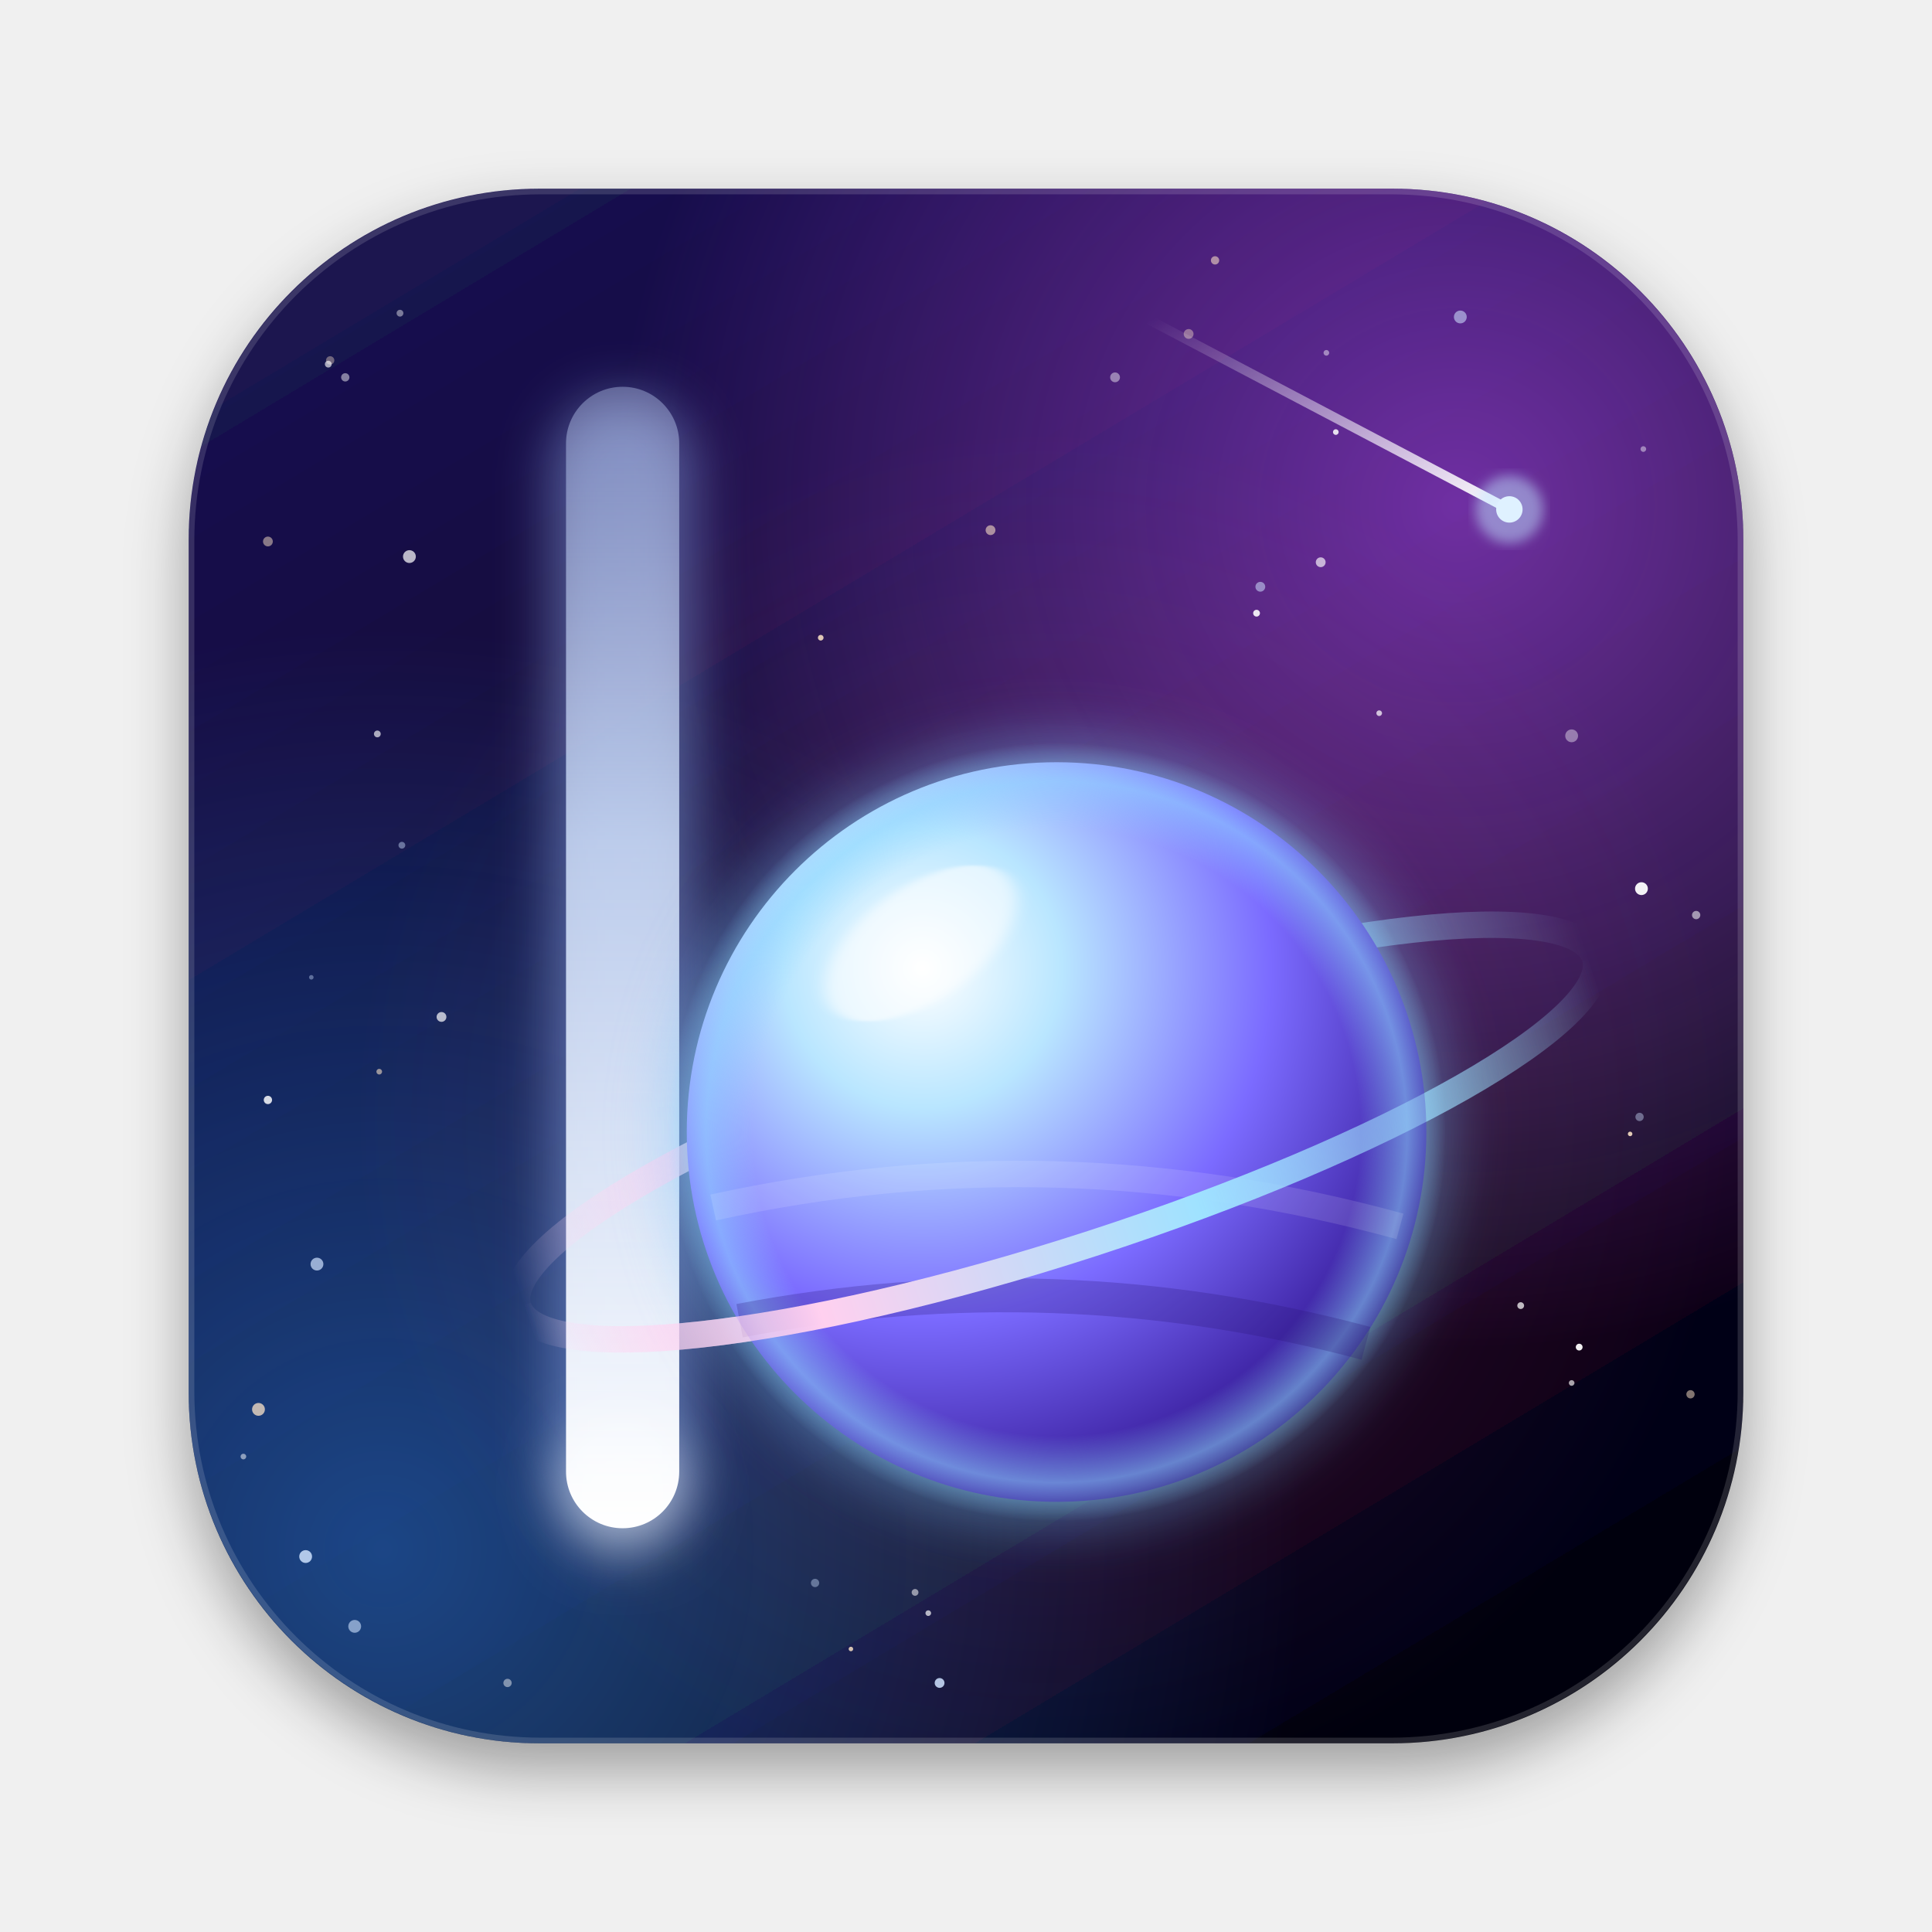
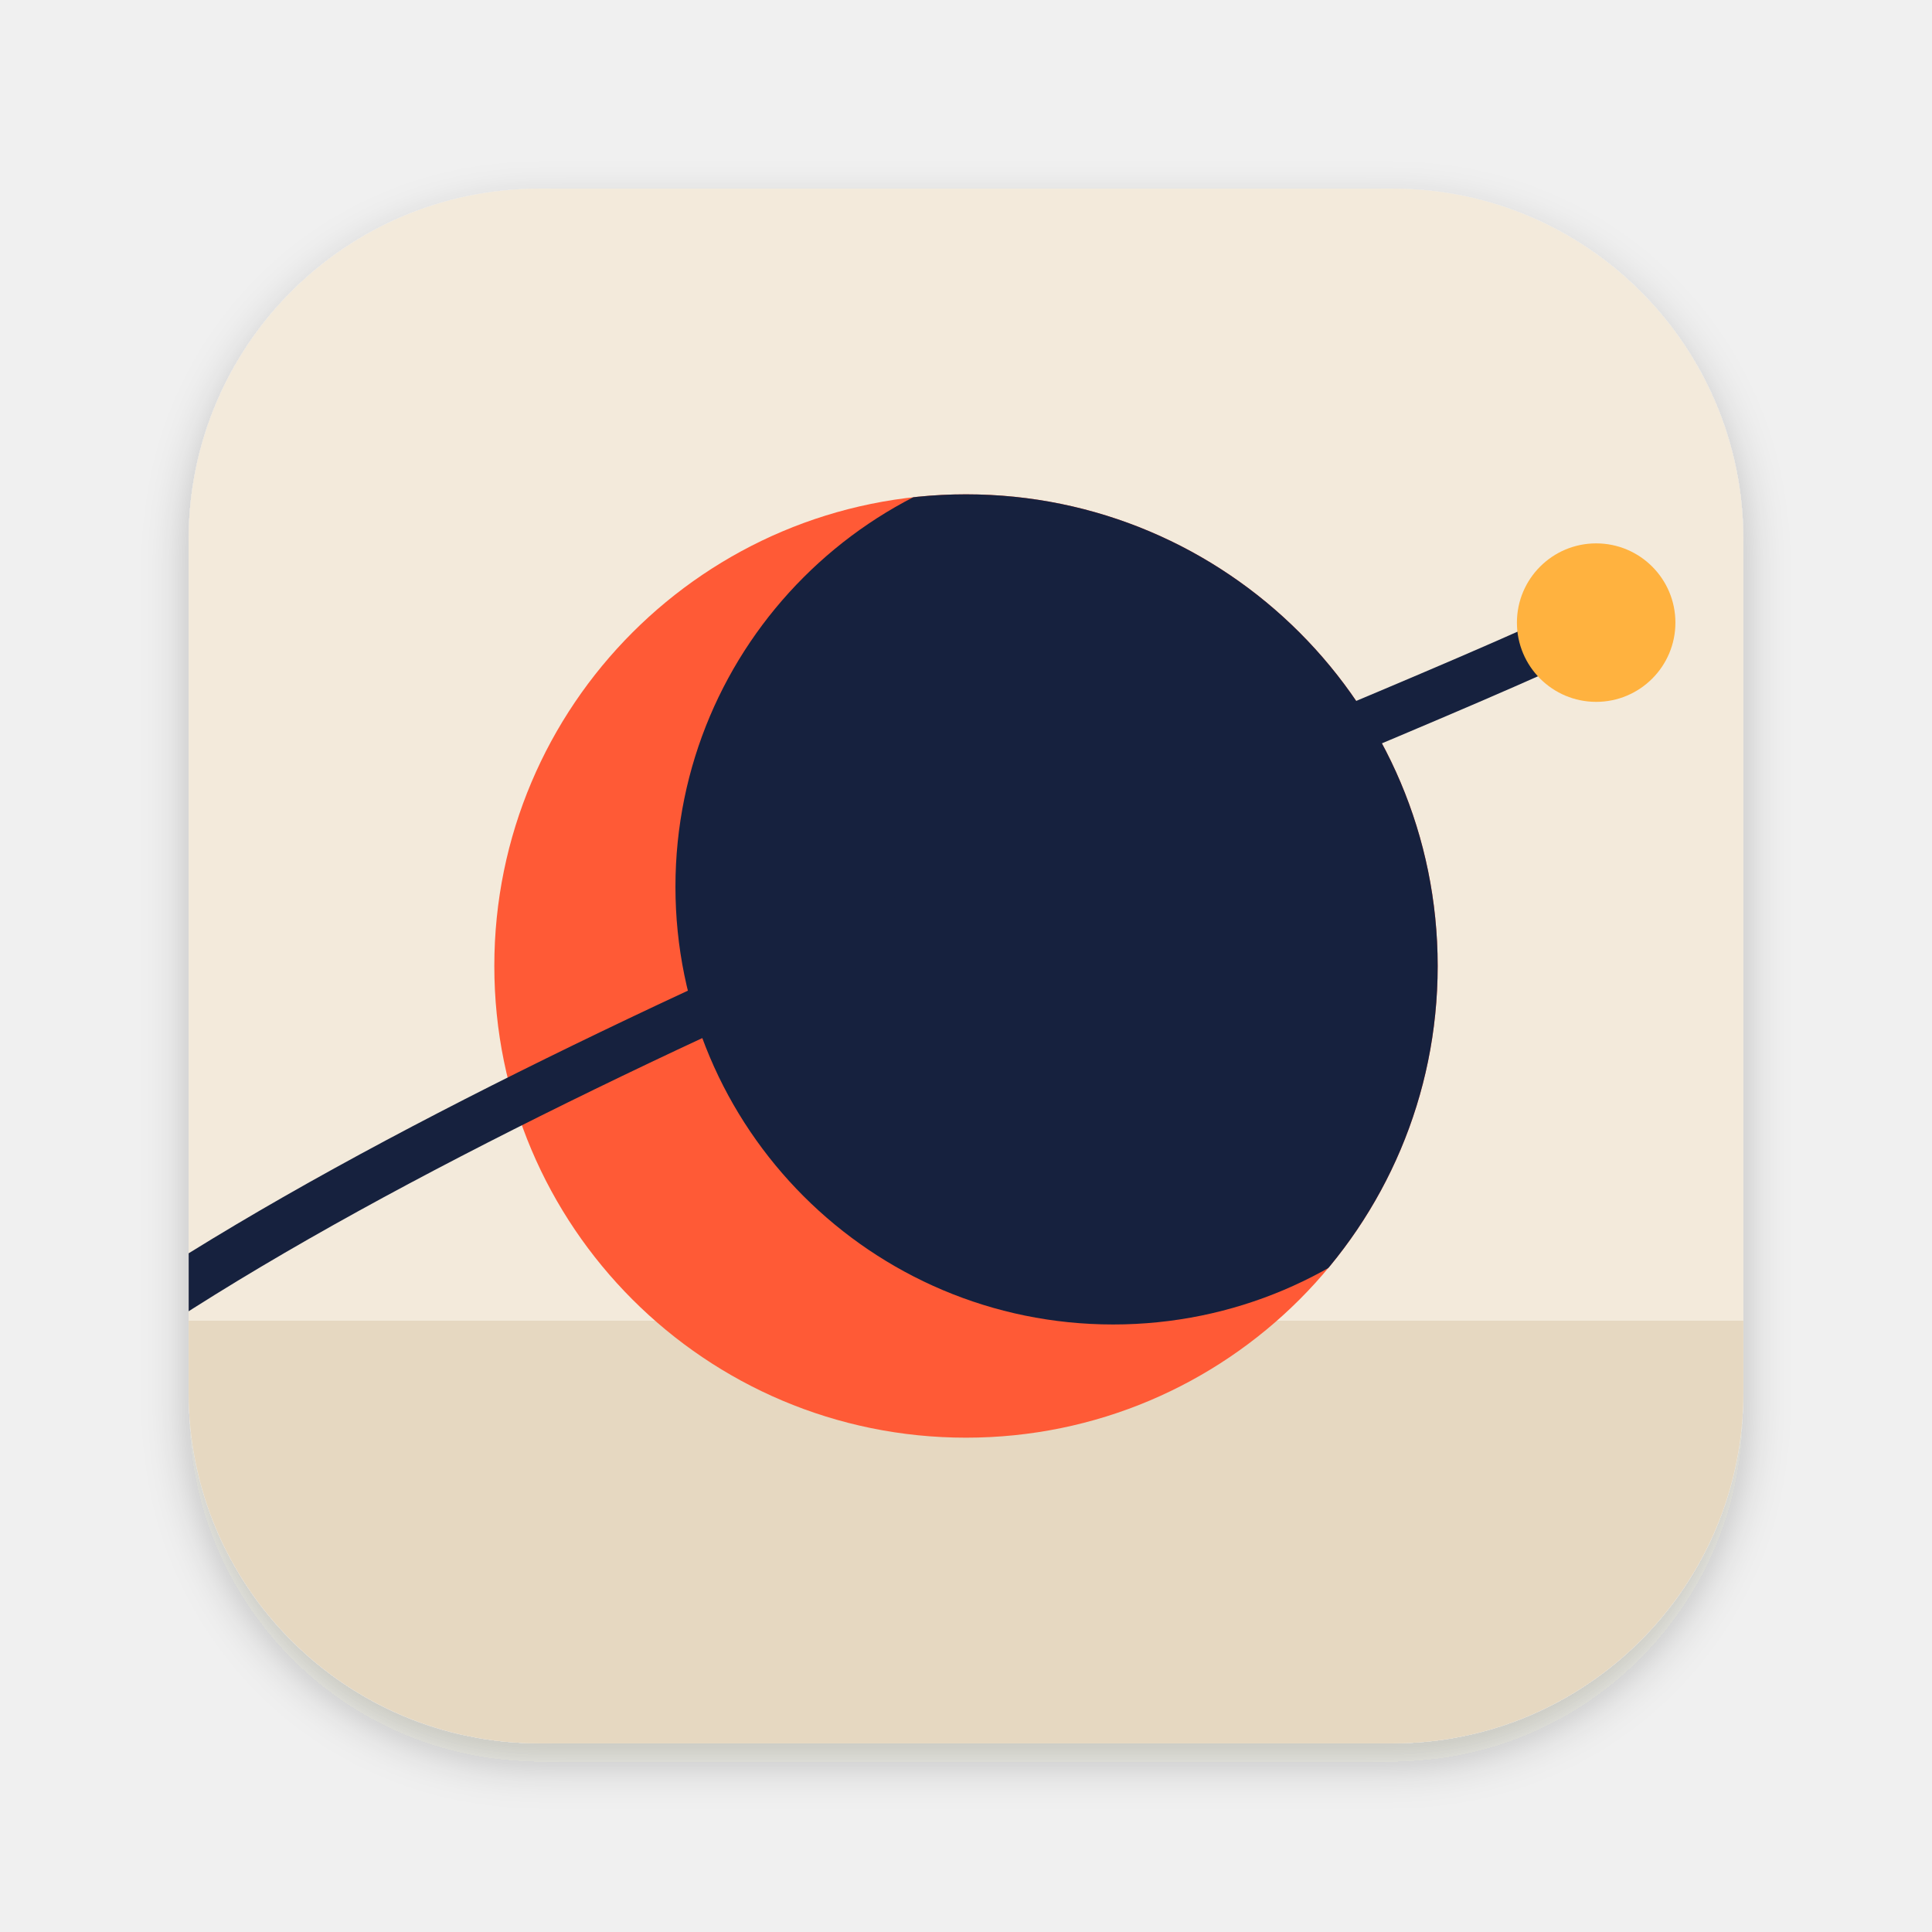
<svg xmlns="http://www.w3.org/2000/svg" width="1024" height="1024" viewBox="0 0 1024 1024">
  <defs>
-     <linearGradient id="sky" x1="0.2" y1="0" x2="0.8" y2="1">
-       <stop offset="0" stop-color="#1A1250" />
-       <stop offset="0.5" stop-color="#0B0A2A" />
-       <stop offset="1" stop-color="#05040F" />
-     </linearGradient>
-     <radialGradient id="nebA" cx="0.82" cy="0.2" r="0.55">
-       <stop offset="0" stop-color="#C04BFF" stop-opacity="0.55" />
-       <stop offset="1" stop-color="#C04BFF" stop-opacity="0" />
-     </radialGradient>
-     <radialGradient id="nebB" cx="0.12" cy="0.88" r="0.6">
-       <stop offset="0" stop-color="#2E8BFF" stop-opacity="0.45" />
-       <stop offset="1" stop-color="#2E8BFF" stop-opacity="0" />
-     </radialGradient>
-     <radialGradient id="nebC" cx="0.55" cy="0.6" r="0.45">
-       <stop offset="0" stop-color="#FF5FA8" stop-opacity="0.16" />
-       <stop offset="1" stop-color="#FF5FA8" stop-opacity="0" />
-     </radialGradient>
    <clipPath id="sq">
      <rect x="100" y="100" width="824" height="824" rx="186" />
    </clipPath>
-     <radialGradient id="planet" cx="0.32" cy="0.28" r="0.85">
-       <stop offset="0" stop-color="#FFFFFF" />
-       <stop offset="0.22" stop-color="#B9E6FF" />
-       <stop offset="0.55" stop-color="#7B6BFF" />
-       <stop offset="0.85" stop-color="#3A1F9E" />
-       <stop offset="1" stop-color="#1B0F55" />
-     </radialGradient>
-     <radialGradient id="atmo" cx="0.5" cy="0.5" r="0.5">
-       <stop offset="0.78" stop-color="#8FD8FF" stop-opacity="0" />
-       <stop offset="0.9" stop-color="#8FD8FF" stop-opacity="0.55" />
-       <stop offset="1" stop-color="#8FD8FF" stop-opacity="0" />
-     </radialGradient>
-     <linearGradient id="trail" x1="0" y1="0" x2="0" y2="1">
-       <stop offset="0" stop-color="#C9DBFF" stop-opacity="0.35" />
-       <stop offset="0.4" stop-color="#D6E6FF" stop-opacity="0.8" />
-       <stop offset="1" stop-color="#FFFFFF" />
-     </linearGradient>
-     <linearGradient id="ring" x1="0" y1="0" x2="1" y2="0">
-       <stop offset="0" stop-color="#FFD9F4" stop-opacity="0" />
-       <stop offset="0.25" stop-color="#FFD0EF" />
-       <stop offset="0.6" stop-color="#9FE2FF" />
-       <stop offset="1" stop-color="#9FE2FF" stop-opacity="0" />
-     </linearGradient>
-     <linearGradient id="meteor" x1="0" y1="0" x2="1" y2="1">
-       <stop offset="0" stop-color="#FFFFFF" stop-opacity="0" />
-       <stop offset="1" stop-color="#FFFFFF" />
-     </linearGradient>
-     <clipPath id="frontHalf">
-       <rect x="0" y="600" width="1200" height="500" transform="rotate(-18 560 600)" />
+     <clipPath id="sun">
+       <circle cx="512" cy="512" r="250" />
    </clipPath>
-     <filter id="glow" x="-50%" y="-50%" width="200%" height="200%">
-       <feGaussianBlur stdDeviation="14" />
-     </filter>
-     <filter id="soft">
-       <feGaussianBlur stdDeviation="3" />
-     </filter>
-     <filter id="shadow" x="-20%" y="-20%" width="140%" height="140%">
-       <feDropShadow dx="0" dy="14" stdDeviation="16" flood-color="#000" flood-opacity="0.35" />
+     <filter id="drop" x="-20%" y="-20%" width="140%" height="140%">
+       <feDropShadow dx="0" dy="10" stdDeviation="12" flood-color="#2B1D0E" flood-opacity="0.22" />
    </filter>
  </defs>
-   <g filter="url(#shadow)">
-     <rect x="100" y="100" width="824" height="824" rx="186" fill="url(#sky)" />
+   <g filter="url(#drop)">
+     <rect x="100" y="100" width="824" height="824" rx="186" fill="#F3EADB" />
  </g>
  <g clip-path="url(#sq)">
-     <rect x="100" y="100" width="824" height="824" fill="url(#nebA)" />
-     <rect x="100" y="100" width="824" height="824" fill="url(#nebB)" />
-     <rect x="100" y="100" width="824" height="824" fill="url(#nebC)" />
-     <circle cx="630" cy="177" r="2.6" fill="#FFE6C8" opacity="0.41" />
-     <circle cx="165" cy="518" r="1.2" fill="#CFE3FF" opacity="0.40" />
-     <circle cx="175" cy="191" r="2.2" fill="#FFE6C8" opacity="0.39" />
-     <circle cx="217" cy="295" r="3.4" fill="#FFFFFF" opacity="0.70" />
-     <circle cx="885" cy="157" r="1.5" fill="#FFFFFF" opacity="0.52" />
-     <circle cx="201" cy="568" r="1.5" fill="#FFE6C8" opacity="0.57" />
-     <circle cx="485" cy="844" r="1.8" fill="#FFFFFF" opacity="0.53" />
-     <circle cx="668" cy="311" r="2.6" fill="#CFE3FF" opacity="0.53" />
-     <circle cx="806" cy="692" r="1.8" fill="#FFFFFF" opacity="0.72" />
-     <circle cx="213" cy="448" r="1.8" fill="#CFE3FF" opacity="0.44" />
-     <circle cx="451" cy="874" r="1.2" fill="#FFE6C8" opacity="0.81" />
-     <circle cx="174" cy="193" r="1.8" fill="#FFFFFF" opacity="0.63" />
-     <circle cx="168" cy="670" r="3.4" fill="#CFE3FF" opacity="0.70" />
-     <circle cx="644" cy="138" r="2.2" fill="#FFE6C8" opacity="0.56" />
-     <circle cx="212" cy="166" r="1.8" fill="#FFFFFF" opacity="0.43" />
-     <circle cx="432" cy="839" r="2.2" fill="#CFE3FF" opacity="0.40" />
-     <circle cx="435" cy="338" r="1.5" fill="#FFE6C8" opacity="0.84" />
-     <circle cx="871" cy="238" r="1.5" fill="#FFFFFF" opacity="0.44" />
-     <circle cx="129" cy="772" r="1.5" fill="#FFFFFF" opacity="0.51" />
-     <circle cx="234" cy="539" r="2.6" fill="#FFFFFF" opacity="0.69" />
-     <circle cx="162" cy="825" r="3.4" fill="#CFE3FF" opacity="0.83" />
-     <circle cx="269" cy="892" r="2.2" fill="#FFFFFF" opacity="0.45" />
-     <circle cx="591" cy="200" r="2.6" fill="#FFFFFF" opacity="0.44" />
-     <circle cx="864" cy="601" r="1.2" fill="#FFE6C8" opacity="0.87" />
-     <circle cx="869" cy="592" r="2.2" fill="#CFE3FF" opacity="0.42" />
-     <circle cx="899" cy="485" r="2.2" fill="#FFFFFF" opacity="0.54" />
-     <circle cx="200" cy="389" r="1.8" fill="#FFFFFF" opacity="0.64" />
-     <circle cx="525" cy="281" r="2.6" fill="#FFE6C8" opacity="0.57" />
-     <circle cx="837" cy="714" r="1.8" fill="#FFFFFF" opacity="0.94" />
-     <circle cx="666" cy="325" r="1.8" fill="#FFFFFF" opacity="0.89" />
-     <circle cx="731" cy="378" r="1.5" fill="#FFFFFF" opacity="0.72" />
-     <circle cx="700" cy="298" r="2.6" fill="#FFFFFF" opacity="0.65" />
-     <circle cx="896" cy="739" r="2.2" fill="#FFE6C8" opacity="0.51" />
-     <circle cx="870" cy="471" r="3.4" fill="#FFFFFF" opacity="0.94" />
-     <circle cx="183" cy="200" r="2.2" fill="#FFFFFF" opacity="0.47" />
-     <circle cx="498" cy="892" r="2.6" fill="#CFE3FF" opacity="0.85" />
-     <circle cx="833" cy="390" r="3.4" fill="#FFFFFF" opacity="0.40" />
-     <circle cx="833" cy="733" r="1.5" fill="#FFFFFF" opacity="0.64" />
-     <circle cx="188" cy="862" r="3.4" fill="#CFE3FF" opacity="0.59" />
-     <circle cx="703" cy="187" r="1.5" fill="#FFFFFF" opacity="0.45" />
-     <circle cx="142" cy="583" r="2.2" fill="#FFFFFF" opacity="0.83" />
-     <circle cx="492" cy="855" r="1.5" fill="#FFFFFF" opacity="0.68" />
-     <circle cx="137" cy="747" r="3.4" fill="#FFE6C8" opacity="0.74" />
-     <circle cx="708" cy="229" r="1.5" fill="#FFFFFF" opacity="0.85" />
-     <circle cx="142" cy="287" r="2.6" fill="#FFE6C8" opacity="0.49" />
-     <circle cx="774" cy="168" r="3.4" fill="#CFE3FF" opacity="0.56" />
-     <path d="M610 170 L800 270" stroke="url(#meteor)" stroke-width="5" stroke-linecap="round" />
-     <circle cx="800" cy="270" r="7" fill="#FFFFFF" />
-     <circle cx="800" cy="270" r="18" fill="#BFE3FF" opacity="0.5" filter="url(#soft)" />
-     <rect x="292" y="210" width="76" height="600" rx="38" fill="#9DBBFF" opacity="0.45" filter="url(#glow)" />
-     <rect x="300" y="205" width="60" height="605" rx="30" fill="url(#trail)" />
-     <ellipse cx="560" cy="600" rx="300" ry="62" transform="rotate(-18 560 600)" fill="none" stroke="url(#ring)" stroke-width="14" />
-     <circle cx="560" cy="600" r="210" fill="#7FC9FF" opacity="0.35" filter="url(#glow)" />
-     <circle cx="560" cy="600" r="196" fill="url(#planet)" />
-     <circle cx="560" cy="600" r="206" fill="url(#atmo)" />
-     <path d="M378 640 Q560 600 742 650" stroke="#FFFFFF" stroke-opacity="0.12" stroke-width="14" fill="none" />
-     <path d="M392 700 Q560 668 724 712" stroke="#2A1676" stroke-opacity="0.25" stroke-width="18" fill="none" />
-     <g clip-path="url(#frontHalf)">
-       <ellipse cx="560" cy="600" rx="300" ry="62" transform="rotate(-18 560 600)" fill="none" stroke="url(#ring)" stroke-width="14" />
+     <rect x="100" y="700" width="824" height="230" fill="#E6D8C1" />
+     <circle cx="512" cy="512" r="250" fill="#FF5A36" />
+     <g clip-path="url(#sun)">
+       <circle cx="590" cy="470" r="232" fill="#16213E" />
    </g>
-     <ellipse cx="488" cy="500" rx="58" ry="30" transform="rotate(-35 488 500)" fill="#FFFFFF" opacity="0.55" filter="url(#soft)" />
-     <circle cx="330" cy="790" r="34" fill="#FFFFFF" opacity="0.5" filter="url(#glow)" />
+     <path d="M40 720 C 260 560, 700 400, 846 330" fill="none" stroke="#16213E" stroke-width="26" stroke-linecap="round" />
+     <circle cx="846" cy="330" r="42" fill="#FFB23F" />
  </g>
-   <rect x="101.5" y="101.5" width="821" height="821" rx="185" fill="none" stroke="#FFFFFF" stroke-opacity="0.14" stroke-width="3" />
</svg>
